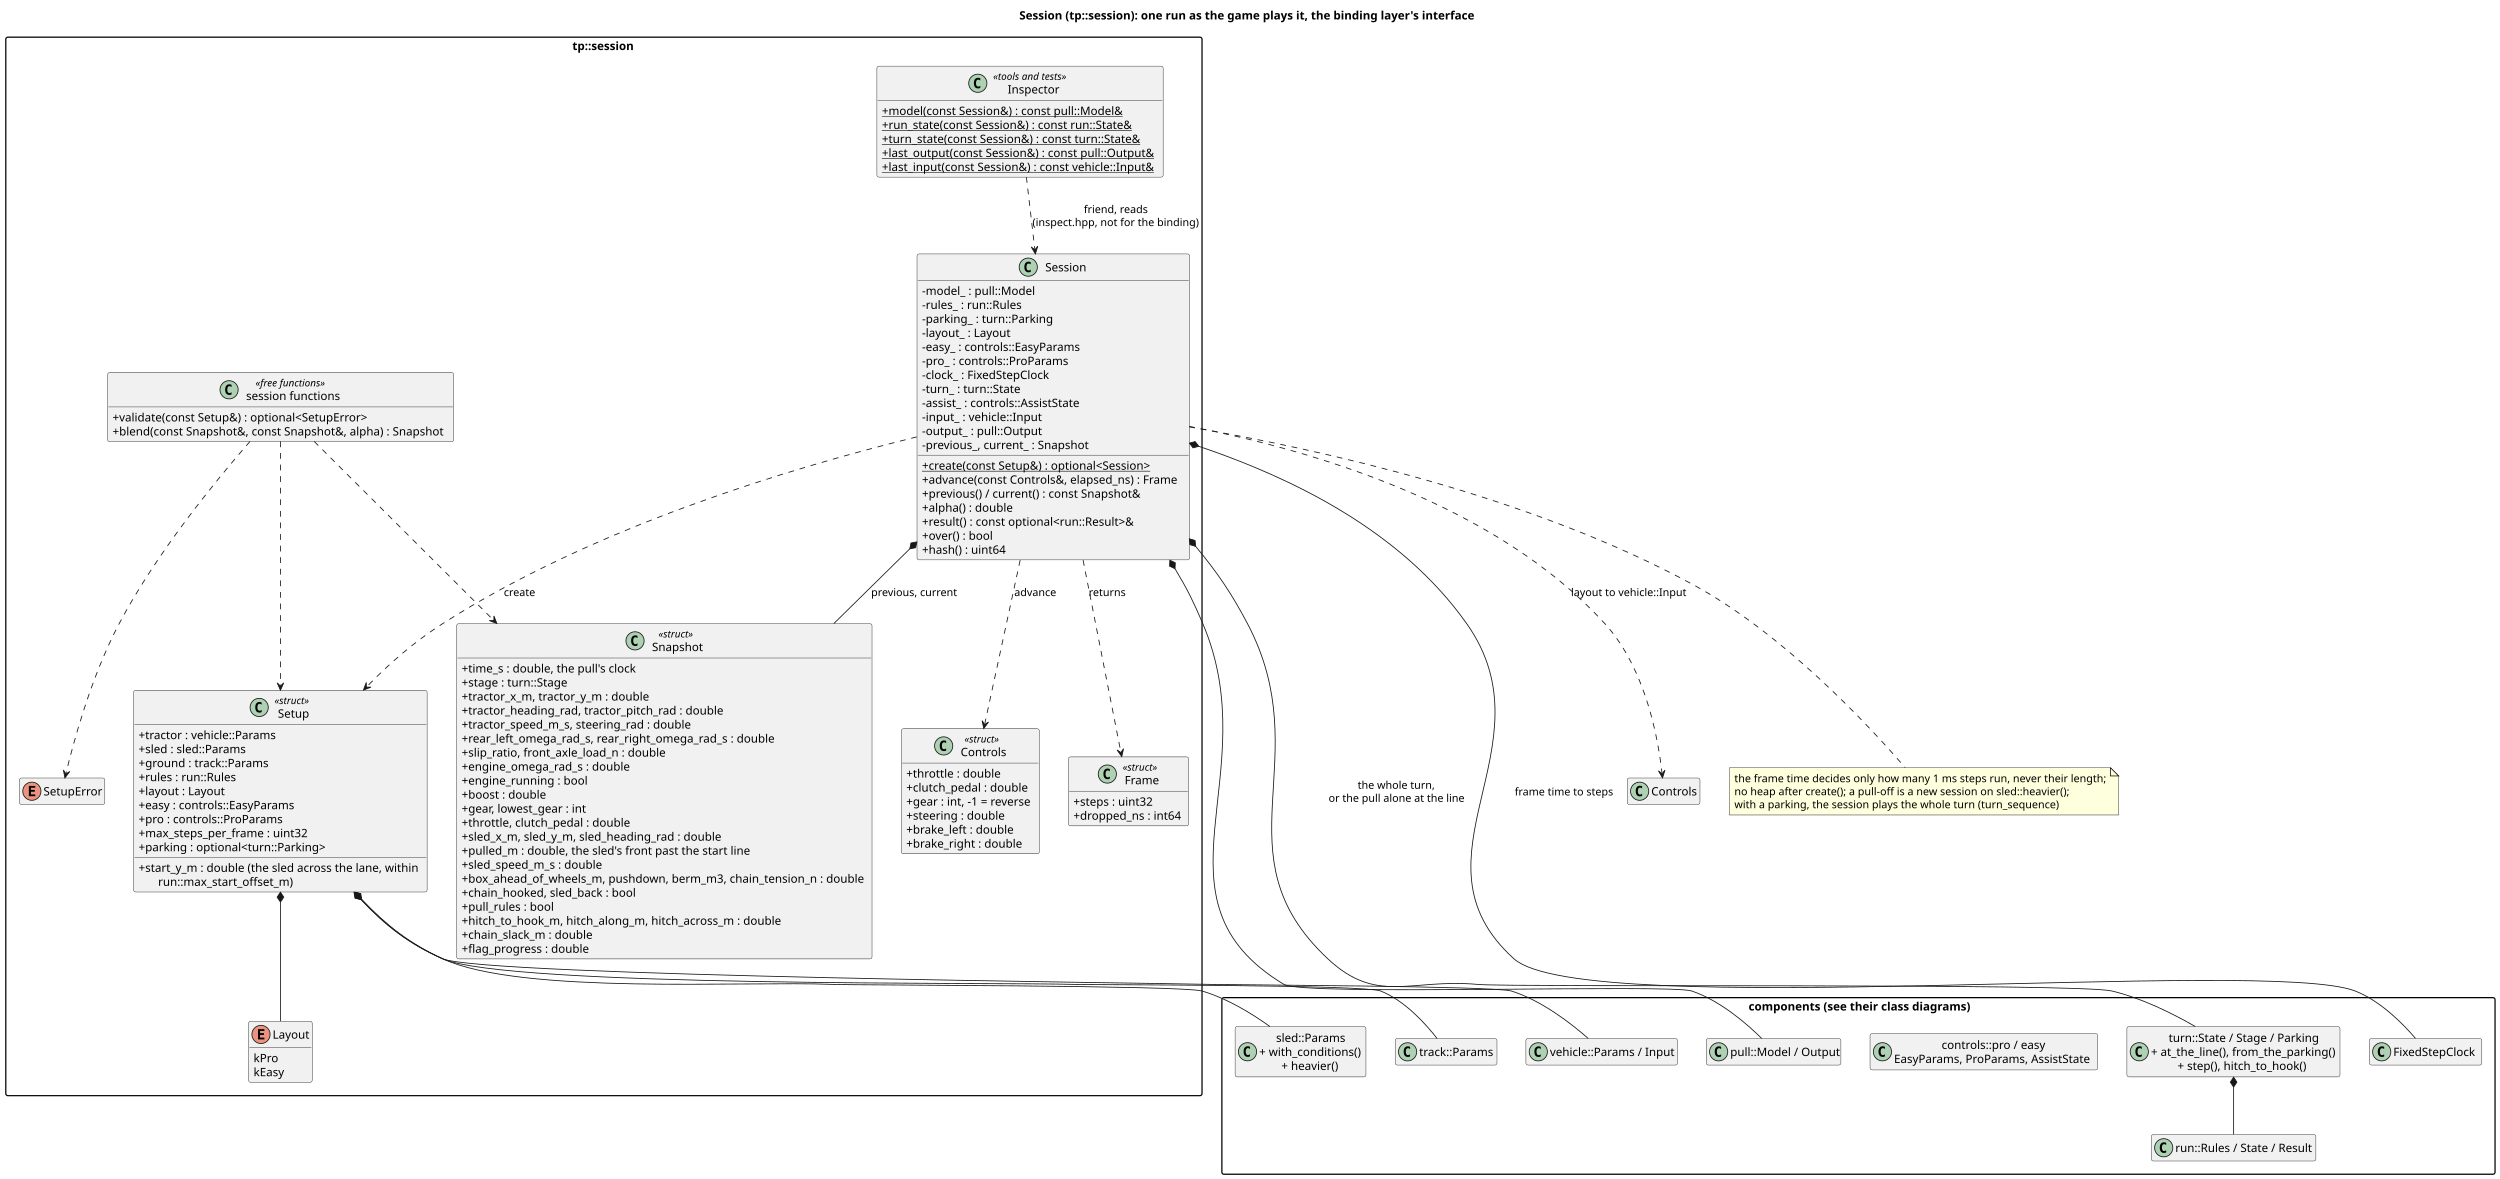
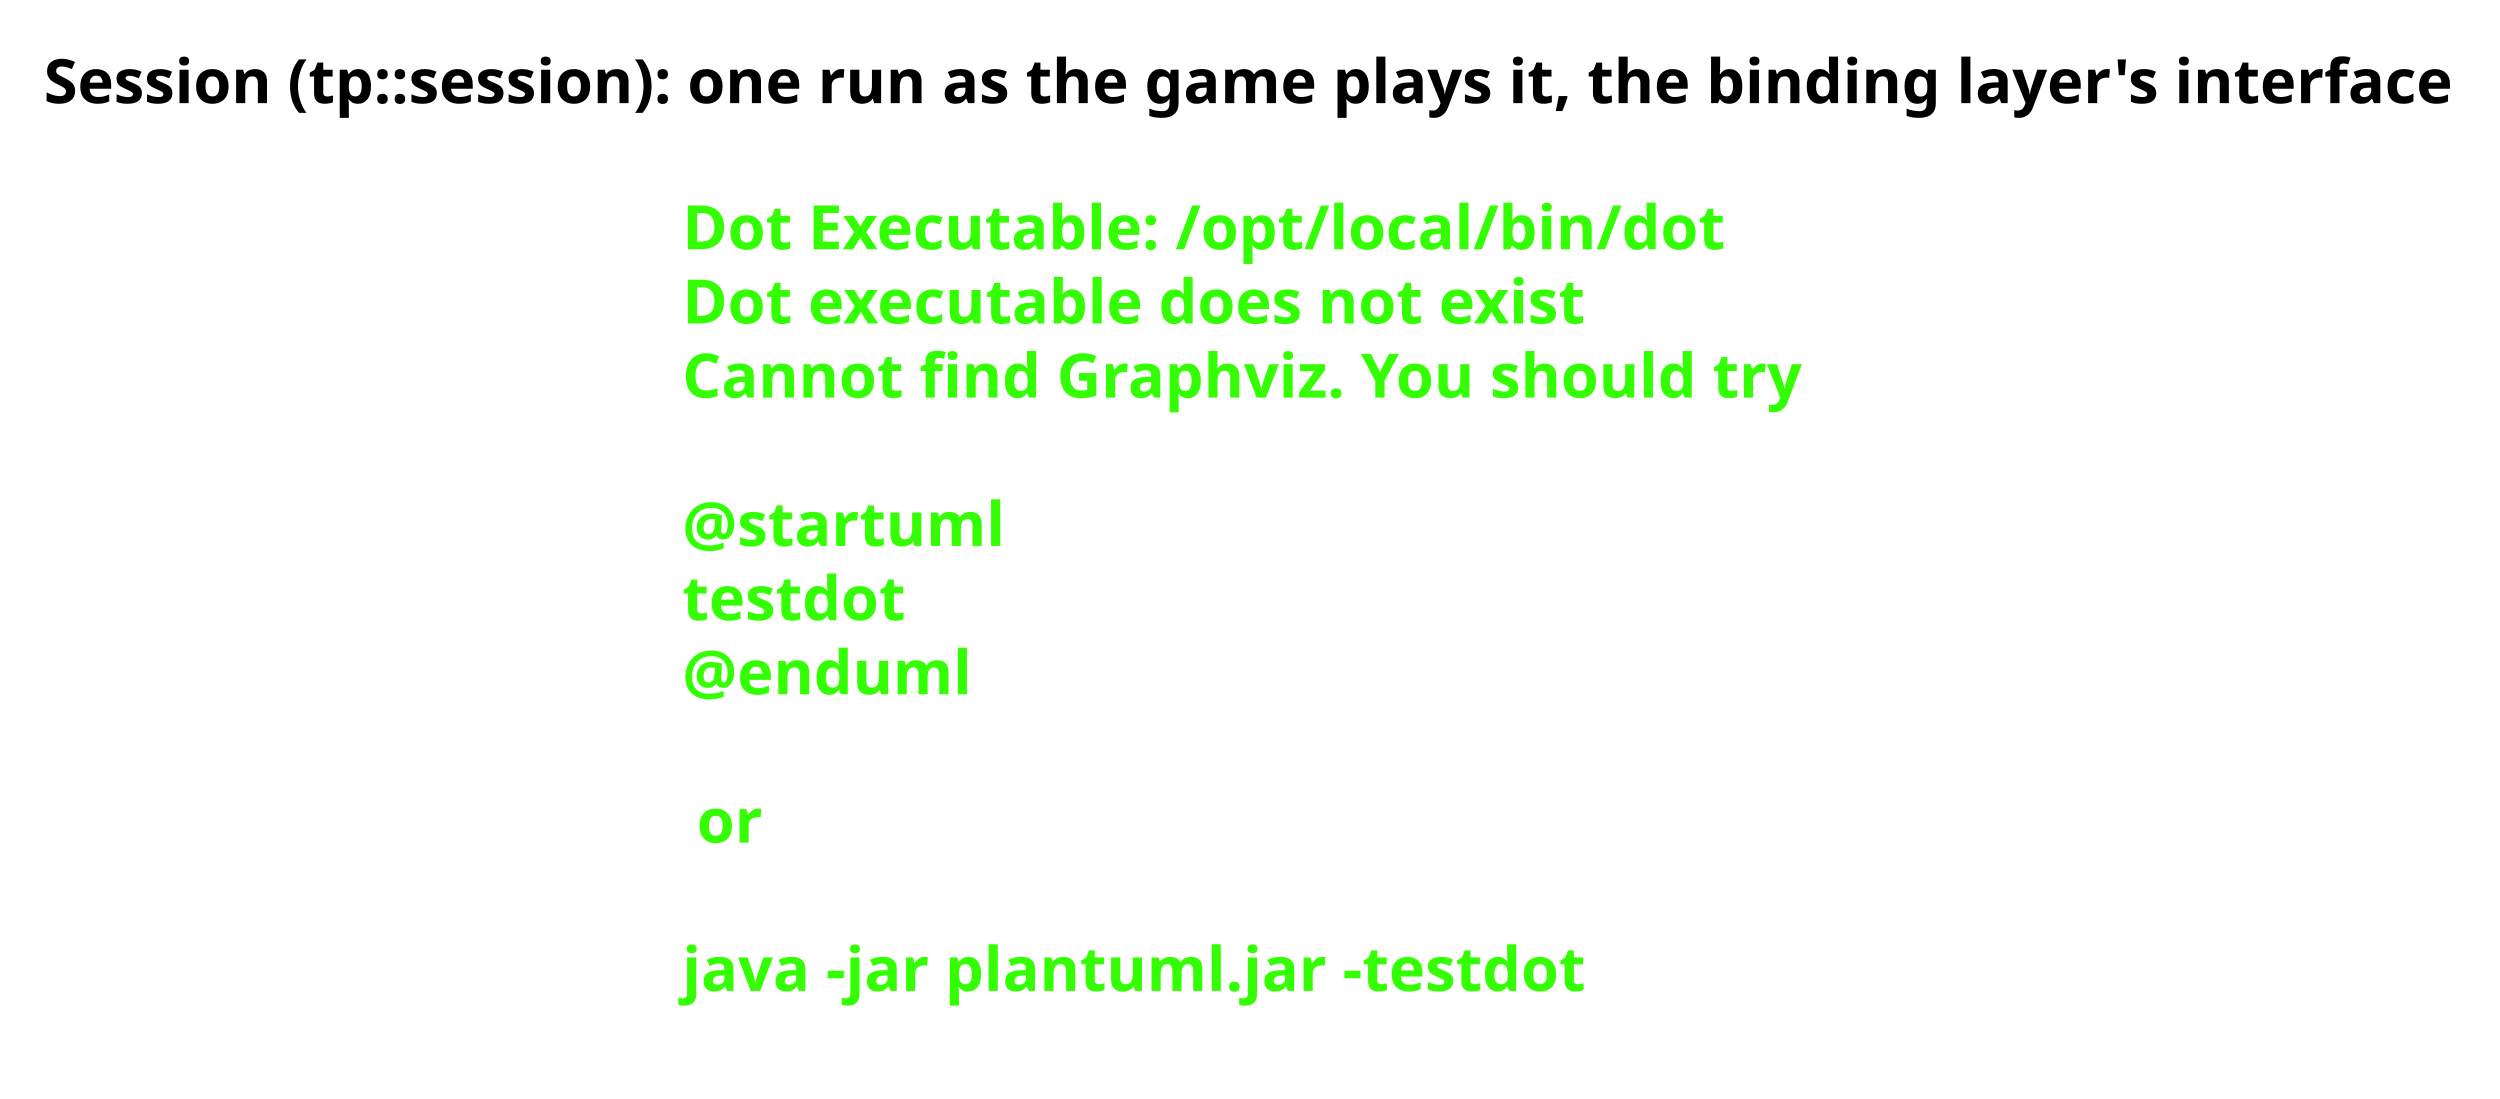
- <svg xmlns="http://www.w3.org/2000/svg" contentStyleType="text/css" height="1425px" preserveAspectRatio="none" style="width:3022px;height:1425px;background:#FFFFFF;" version="1.1" viewBox="0 0 3022 1425" width="3022px" zoomAndPan="magnify">
+ <svg xmlns="http://www.w3.org/2000/svg" contentStyleType="text/css" height="251px" preserveAspectRatio="none" style="width:571px;height:251px;background:#FFFFFF;" version="1.1" viewBox="0 0 571 251" width="571px" zoomAndPan="magnify">
  <defs />
  <g>
-     <text fill="#000000" font-family="sans-serif" font-size="14" font-weight="bold" lengthAdjust="spacing" textLength="543.819" x="1232.09" y="23.562">Session (tp::session): one run as the game plays it, the binding layer's interface</text>
-     <g id="cluster_components (see their class diagrams)">
-       <rect fill="none" height="213.5" rx="2.5" ry="2.5" style="stroke:#000000;stroke-width:1.5;" width="1539" x="1477" y="1205.939" />
-       <text fill="#000000" font-family="sans-serif" font-size="14" font-weight="bold" lengthAdjust="spacing" textLength="265.644" x="2113.678" y="1221.502">components (see their class diagrams)</text>
-     </g>
-     <g id="cluster_tp::session">
-       <rect fill="none" height="1279.5" rx="2.5" ry="2.5" style="stroke:#000000;stroke-width:1.5;" width="1446" x="7" y="44.94" />
-       <text fill="#000000" font-family="sans-serif" font-size="14" font-weight="bold" lengthAdjust="spacing" textLength="76.262" x="691.869" y="60.502">tp::session</text>
-     </g>
-     <g id="elem_Pull">
-       <rect codeLine="7" fill="#F1F1F1" height="32" id="Pull" rx="2.5" ry="2.5" style="stroke:#181818;stroke-width:0.5;" width="162.778" x="2062.5" y="1255.439" />
-       <ellipse cx="2077.5" cy="1271.439" fill="#ADD1B2" rx="11" ry="11" style="stroke:#181818;stroke-width:1.0;" />
-       <path d="M2080.469,1277.08 Q2079.891,1277.377 2079.25,1277.518 Q2078.609,1277.674 2077.906,1277.674 Q2075.406,1277.674 2074.078,1276.033 Q2072.766,1274.377 2072.766,1271.252 Q2072.766,1268.127 2074.078,1266.471 Q2075.406,1264.814 2077.906,1264.814 Q2078.609,1264.814 2079.25,1264.971 Q2079.906,1265.127 2080.469,1265.424 L2080.469,1268.143 Q2079.844,1267.564 2079.25,1267.299 Q2078.656,1267.018 2078.031,1267.018 Q2076.688,1267.018 2076,1268.096 Q2075.312,1269.158 2075.312,1271.252 Q2075.312,1273.346 2076,1274.424 Q2076.688,1275.486 2078.031,1275.486 Q2078.656,1275.486 2079.25,1275.221 Q2079.844,1274.939 2080.469,1274.361 L2080.469,1277.08 Z " fill="#000000" />
-       <text fill="#000000" font-family="sans-serif" font-size="14" lengthAdjust="spacing" textLength="130.778" x="2091.5" y="1276.532">pull::Model / Output</text>
-     </g>
-     <g id="elem_Run">
-       <rect codeLine="8" fill="#F1F1F1" height="32" id="Run" rx="2.5" ry="2.5" style="stroke:#181818;stroke-width:0.5;" width="198.934" x="2600.5" y="1371.439" />
-       <ellipse cx="2615.5" cy="1387.439" fill="#ADD1B2" rx="11" ry="11" style="stroke:#181818;stroke-width:1.0;" />
-       <path d="M2618.469,1393.08 Q2617.891,1393.377 2617.25,1393.518 Q2616.609,1393.674 2615.906,1393.674 Q2613.406,1393.674 2612.078,1392.033 Q2610.766,1390.377 2610.766,1387.252 Q2610.766,1384.127 2612.078,1382.471 Q2613.406,1380.814 2615.906,1380.814 Q2616.609,1380.814 2617.25,1380.971 Q2617.906,1381.127 2618.469,1381.424 L2618.469,1384.143 Q2617.844,1383.564 2617.25,1383.299 Q2616.656,1383.018 2616.031,1383.018 Q2614.688,1383.018 2614,1384.096 Q2613.312,1385.158 2613.312,1387.252 Q2613.312,1389.346 2614,1390.424 Q2614.688,1391.486 2616.031,1391.486 Q2616.656,1391.486 2617.25,1391.221 Q2617.844,1390.939 2618.469,1390.361 L2618.469,1393.08 Z " fill="#000000" />
-       <text fill="#000000" font-family="sans-serif" font-size="14" lengthAdjust="spacing" textLength="166.934" x="2629.5" y="1392.532">run::Rules / State / Result</text>
-     </g>
-     <g id="elem_Turn">
-       <rect codeLine="9" fill="#F1F1F1" height="60.818" id="Turn" rx="2.5" ry="2.5" style="stroke:#181818;stroke-width:0.5;" width="257.579" x="2571" y="1240.939" />
-       <ellipse cx="2586" cy="1271.349" fill="#ADD1B2" rx="11" ry="11" style="stroke:#181818;stroke-width:1.0;" />
-       <path d="M2588.969,1276.989 Q2588.391,1277.286 2587.75,1277.427 Q2587.109,1277.583 2586.406,1277.583 Q2583.906,1277.583 2582.578,1275.942 Q2581.266,1274.286 2581.266,1271.161 Q2581.266,1268.036 2582.578,1266.38 Q2583.906,1264.724 2586.406,1264.724 Q2587.109,1264.724 2587.75,1264.88 Q2588.406,1265.036 2588.969,1265.333 L2588.969,1268.052 Q2588.344,1267.474 2587.75,1267.208 Q2587.156,1266.927 2586.531,1266.927 Q2585.188,1266.927 2584.5,1268.005 Q2583.812,1269.067 2583.812,1271.161 Q2583.812,1273.255 2584.5,1274.333 Q2585.188,1275.396 2586.531,1275.396 Q2587.156,1275.396 2587.75,1275.13 Q2588.344,1274.849 2588.969,1274.271 L2588.969,1276.989 Z " fill="#000000" />
-       <text fill="#000000" font-family="sans-serif" font-size="14" lengthAdjust="spacing" textLength="182.649" x="2621.465" y="1259.502">turn::State / Stage / Parking</text>
-       <text fill="#000000" font-family="sans-serif" font-size="14" lengthAdjust="spacing" textLength="225.579" x="2600" y="1276.441">+ at_the_line(), from_the_parking()</text>
-       <text fill="#000000" font-family="sans-serif" font-size="14" lengthAdjust="spacing" textLength="161.321" x="2632.129" y="1293.381">+ step(), hitch_to_hook()</text>
-     </g>
-     <g id="elem_Controls">
-       <rect codeLine="10" fill="#F1F1F1" height="43.879" id="Controls" rx="2.5" ry="2.5" style="stroke:#181818;stroke-width:0.5;" width="275.223" x="2260.5" y="1249.439" />
-       <ellipse cx="2275.5" cy="1271.379" fill="#ADD1B2" rx="11" ry="11" style="stroke:#181818;stroke-width:1.0;" />
-       <path d="M2278.469,1277.02 Q2277.891,1277.316 2277.25,1277.457 Q2276.609,1277.613 2275.906,1277.613 Q2273.406,1277.613 2272.078,1275.973 Q2270.766,1274.316 2270.766,1271.191 Q2270.766,1268.066 2272.078,1266.41 Q2273.406,1264.754 2275.906,1264.754 Q2276.609,1264.754 2277.25,1264.91 Q2277.906,1265.066 2278.469,1265.363 L2278.469,1268.082 Q2277.844,1267.504 2277.25,1267.238 Q2276.656,1266.957 2276.031,1266.957 Q2274.688,1266.957 2274,1268.035 Q2273.312,1269.098 2273.312,1271.191 Q2273.312,1273.285 2274,1274.363 Q2274.688,1275.426 2276.031,1275.426 Q2276.656,1275.426 2277.25,1275.16 Q2277.844,1274.879 2278.469,1274.301 L2278.469,1277.02 Z " fill="#000000" />
-       <text fill="#000000" font-family="sans-serif" font-size="14" lengthAdjust="spacing" textLength="128.194" x="2347.014" y="1268.002">controls::pro / easy</text>
-       <text fill="#000000" font-family="sans-serif" font-size="14" lengthAdjust="spacing" textLength="243.223" x="2289.5" y="1284.941">EasyParams, ProParams, AssistState</text>
-     </g>
-     <g id="elem_Clock">
-       <rect codeLine="11" fill="#F1F1F1" height="32" id="Clock" rx="2.5" ry="2.5" style="stroke:#181818;stroke-width:0.5;" width="136.023" x="2864" y="1255.439" />
-       <ellipse cx="2879" cy="1271.439" fill="#ADD1B2" rx="11" ry="11" style="stroke:#181818;stroke-width:1.0;" />
-       <path d="M2881.969,1277.08 Q2881.391,1277.377 2880.75,1277.518 Q2880.109,1277.674 2879.406,1277.674 Q2876.906,1277.674 2875.578,1276.033 Q2874.266,1274.377 2874.266,1271.252 Q2874.266,1268.127 2875.578,1266.471 Q2876.906,1264.814 2879.406,1264.814 Q2880.109,1264.814 2880.75,1264.971 Q2881.406,1265.127 2881.969,1265.424 L2881.969,1268.143 Q2881.344,1267.564 2880.75,1267.299 Q2880.156,1267.018 2879.531,1267.018 Q2878.188,1267.018 2877.5,1268.096 Q2876.812,1269.158 2876.812,1271.252 Q2876.812,1273.346 2877.5,1274.424 Q2878.188,1275.486 2879.531,1275.486 Q2880.156,1275.486 2880.75,1275.221 Q2881.344,1274.939 2881.969,1274.361 L2881.969,1277.08 Z " fill="#000000" />
-       <text fill="#000000" font-family="sans-serif" font-size="14" lengthAdjust="spacing" textLength="104.022" x="2893" y="1276.532">FixedStepClock</text>
-     </g>
-     <g id="elem_Vehicle">
-       <rect codeLine="12" fill="#F1F1F1" height="32" id="Vehicle" rx="2.5" ry="2.5" style="stroke:#181818;stroke-width:0.5;" width="183.286" x="1844.5" y="1255.439" />
-       <ellipse cx="1859.5" cy="1271.439" fill="#ADD1B2" rx="11" ry="11" style="stroke:#181818;stroke-width:1.0;" />
-       <path d="M1862.469,1277.08 Q1861.891,1277.377 1861.25,1277.518 Q1860.609,1277.674 1859.906,1277.674 Q1857.406,1277.674 1856.078,1276.033 Q1854.766,1274.377 1854.766,1271.252 Q1854.766,1268.127 1856.078,1266.471 Q1857.406,1264.814 1859.906,1264.814 Q1860.609,1264.814 1861.25,1264.971 Q1861.906,1265.127 1862.469,1265.424 L1862.469,1268.143 Q1861.844,1267.564 1861.25,1267.299 Q1860.656,1267.018 1860.031,1267.018 Q1858.688,1267.018 1858,1268.096 Q1857.312,1269.158 1857.312,1271.252 Q1857.312,1273.346 1858,1274.424 Q1858.688,1275.486 1860.031,1275.486 Q1860.656,1275.486 1861.25,1275.221 Q1861.844,1274.939 1862.469,1274.361 L1862.469,1277.08 Z " fill="#000000" />
-       <text fill="#000000" font-family="sans-serif" font-size="14" lengthAdjust="spacing" textLength="151.286" x="1873.5" y="1276.532">vehicle::Params / Input</text>
-     </g>
-     <g id="elem_Sled">
-       <rect codeLine="13" fill="#F1F1F1" height="60.818" id="Sled" rx="2.5" ry="2.5" style="stroke:#181818;stroke-width:0.5;" width="158.157" x="1493" y="1240.939" />
-       <ellipse cx="1508" cy="1271.349" fill="#ADD1B2" rx="11" ry="11" style="stroke:#181818;stroke-width:1.0;" />
-       <path d="M1510.969,1276.989 Q1510.391,1277.286 1509.75,1277.427 Q1509.109,1277.583 1508.406,1277.583 Q1505.906,1277.583 1504.578,1275.942 Q1503.266,1274.286 1503.266,1271.161 Q1503.266,1268.036 1504.578,1266.38 Q1505.906,1264.724 1508.406,1264.724 Q1509.109,1264.724 1509.75,1264.88 Q1510.406,1265.036 1510.969,1265.333 L1510.969,1268.052 Q1510.344,1267.474 1509.75,1267.208 Q1509.156,1266.927 1508.531,1266.927 Q1507.188,1266.927 1506.5,1268.005 Q1505.812,1269.067 1505.812,1271.161 Q1505.812,1273.255 1506.5,1274.333 Q1507.188,1275.396 1508.531,1275.396 Q1509.156,1275.396 1509.75,1275.13 Q1510.344,1274.849 1510.969,1274.271 L1510.969,1276.989 Z " fill="#000000" />
-       <text fill="#000000" font-family="sans-serif" font-size="14" lengthAdjust="spacing" textLength="85.169" x="1542.494" y="1259.502">sled::Params</text>
-       <text fill="#000000" font-family="sans-serif" font-size="14" lengthAdjust="spacing" textLength="126.157" x="1522" y="1276.441">+ with_conditions()</text>
-       <text fill="#000000" font-family="sans-serif" font-size="14" lengthAdjust="spacing" textLength="72.406" x="1548.876" y="1293.381">+ heavier()</text>
-     </g>
-     <g id="elem_Track">
-       <rect codeLine="14" fill="#F1F1F1" height="32" id="Track" rx="2.5" ry="2.5" style="stroke:#181818;stroke-width:0.5;" width="123.048" x="1686.5" y="1255.439" />
-       <ellipse cx="1701.5" cy="1271.439" fill="#ADD1B2" rx="11" ry="11" style="stroke:#181818;stroke-width:1.0;" />
-       <path d="M1704.469,1277.08 Q1703.891,1277.377 1703.25,1277.518 Q1702.609,1277.674 1701.906,1277.674 Q1699.406,1277.674 1698.078,1276.033 Q1696.766,1274.377 1696.766,1271.252 Q1696.766,1268.127 1698.078,1266.471 Q1699.406,1264.814 1701.906,1264.814 Q1702.609,1264.814 1703.25,1264.971 Q1703.906,1265.127 1704.469,1265.424 L1704.469,1268.143 Q1703.844,1267.564 1703.25,1267.299 Q1702.656,1267.018 1702.031,1267.018 Q1700.688,1267.018 1700,1268.096 Q1699.312,1269.158 1699.312,1271.252 Q1699.312,1273.346 1700,1274.424 Q1700.688,1275.486 1702.031,1275.486 Q1702.656,1275.486 1703.25,1275.221 Q1703.844,1274.939 1704.469,1274.361 L1704.469,1277.08 Z " fill="#000000" />
-       <text fill="#000000" font-family="sans-serif" font-size="14" lengthAdjust="spacing" textLength="91.048" x="1715.5" y="1276.532">track::Params</text>
-     </g>
-     <g id="elem_Layout">
-       <rect codeLine="18" fill="#F1F1F1" height="73.879" id="Layout" rx="2.5" ry="2.5" style="stroke:#181818;stroke-width:0.5;" width="76.898" x="300.5" y="1234.439" />
-       <ellipse cx="315.5" cy="1250.439" fill="#EB937F" rx="11" ry="11" style="stroke:#181818;stroke-width:1.0;" />
-       <path d="M319.609,1256.439 L311.891,1256.439 L311.891,1244.049 L319.609,1244.049 L319.609,1246.205 L314.344,1246.205 L314.344,1248.877 L319.109,1248.877 L319.109,1251.033 L314.344,1251.033 L314.344,1254.283 L319.609,1254.283 L319.609,1256.439 Z " fill="#000000" />
-       <text fill="#000000" font-family="sans-serif" font-size="14" lengthAdjust="spacing" textLength="44.898" x="329.5" y="1255.532">Layout</text>
-       <line style="stroke:#181818;stroke-width:0.5;" x1="301.5" x2="376.398" y1="1266.439" y2="1266.439" />
-       <text fill="#000000" font-family="sans-serif" font-size="14" lengthAdjust="spacing" textLength="30.29" x="306.5" y="1284.002">kPro</text>
-       <text fill="#000000" font-family="sans-serif" font-size="14" lengthAdjust="spacing" textLength="39.218" x="306.5" y="1300.941">kEasy</text>
-     </g>
-     <g id="elem_Setup">
-       <rect codeLine="22" fill="#F1F1F1" height="243.793" id="Setup" rx="2.5" ry="2.5" style="stroke:#181818;stroke-width:0.5;" width="354.802" x="161.5" y="834.439" />
-       <ellipse cx="313.313" cy="855.169" fill="#ADD1B2" rx="11" ry="11" style="stroke:#181818;stroke-width:1.0;" />
-       <path d="M316.282,860.81 Q315.704,861.106 315.063,861.247 Q314.422,861.403 313.719,861.403 Q311.219,861.403 309.891,859.763 Q308.579,858.106 308.579,854.981 Q308.579,851.856 309.891,850.2 Q311.219,848.544 313.719,848.544 Q314.422,848.544 315.063,848.7 Q315.719,848.856 316.282,849.153 L316.282,851.872 Q315.657,851.294 315.063,851.028 Q314.469,850.747 313.844,850.747 Q312.5,850.747 311.813,851.825 Q311.125,852.888 311.125,854.981 Q311.125,857.075 311.813,858.153 Q312.5,859.216 313.844,859.216 Q314.469,859.216 315.063,858.95 Q315.657,858.669 316.282,858.091 L316.282,860.81 Z " fill="#000000" />
-       <text fill="#000000" font-family="sans-serif" font-size="12" font-style="italic" lengthAdjust="spacing" textLength="46.676" x="331.813" y="851.064">«struct»</text>
-       <text fill="#000000" font-family="sans-serif" font-size="14" lengthAdjust="spacing" textLength="38.575" x="335.863" y="867.521">Setup</text>
-       <line style="stroke:#181818;stroke-width:0.5;" x1="162.5" x2="515.302" y1="875.898" y2="875.898" />
-       <text fill="#000000" font-family="sans-serif" font-size="14" lengthAdjust="spacing" textLength="170.03" x="167.5" y="893.461">+tractor : vehicle::Params</text>
-       <text fill="#000000" font-family="sans-serif" font-size="14" lengthAdjust="spacing" textLength="133.855" x="167.5" y="910.4">+sled : sled::Params</text>
-       <text fill="#000000" font-family="sans-serif" font-size="14" lengthAdjust="spacing" textLength="159.592" x="167.5" y="927.34">+ground : track::Params</text>
-       <text fill="#000000" font-family="sans-serif" font-size="14" lengthAdjust="spacing" textLength="119.779" x="167.5" y="944.279">+rules : run::Rules</text>
-       <text fill="#000000" font-family="sans-serif" font-size="14" lengthAdjust="spacing" textLength="106.442" x="167.5" y="961.219">+layout : Layout</text>
-       <text fill="#000000" font-family="sans-serif" font-size="14" lengthAdjust="spacing" textLength="195.33" x="167.5" y="978.158">+easy : controls::EasyParams</text>
-       <text fill="#000000" font-family="sans-serif" font-size="14" lengthAdjust="spacing" textLength="177.358" x="167.5" y="995.098">+pro : controls::ProParams</text>
-       <text fill="#000000" font-family="sans-serif" font-size="14" lengthAdjust="spacing" textLength="206.637" x="167.5" y="1012.037">+max_steps_per_frame : uint32</text>
-       <text fill="#000000" font-family="sans-serif" font-size="14" lengthAdjust="spacing" textLength="226.659" x="167.5" y="1028.977">+parking : optional&lt;turn::Parking&gt;</text>
-       <line style="stroke:#181818;stroke-width:0.5;" x1="162.5" x2="515.302" y1="1036.353" y2="1036.353" />
-       <text fill="#000000" font-family="sans-serif" font-size="14" lengthAdjust="spacing" textLength="342.802" x="167.5" y="1053.916">+start_y_m : double (the sled across the lane, within</text>
-       <text fill="#000000" font-family="sans-serif" font-size="14" lengthAdjust="spacing" textLength="162.75" x="191.125" y="1070.855">run::max_start_offset_m)</text>
-     </g>
-     <g id="elem_SetupError">
-       <rect codeLine="34" fill="#F1F1F1" height="32" id="SetupError" rx="2.5" ry="2.5" style="stroke:#181818;stroke-width:0.5;" width="103.196" x="23.5" y="940.439" />
-       <ellipse cx="38.5" cy="956.439" fill="#EB937F" rx="11" ry="11" style="stroke:#181818;stroke-width:1.0;" />
-       <path d="M42.609,962.439 L34.891,962.439 L34.891,950.049 L42.609,950.049 L42.609,952.205 L37.344,952.205 L37.344,954.877 L42.109,954.877 L42.109,957.033 L37.344,957.033 L37.344,960.283 L42.609,960.283 L42.609,962.439 Z " fill="#000000" />
-       <text fill="#000000" font-family="sans-serif" font-size="14" lengthAdjust="spacing" textLength="71.196" x="52.5" y="961.532">SetupError</text>
-     </g>
-     <g id="elem_Controls">
-       <rect codeLine="35" fill="#F1F1F1" height="151.096" id="Controls" rx="2.5" ry="2.5" style="stroke:#181818;stroke-width:0.5;" width="166.82" x="1089.5" y="880.939" />
-       <ellipse cx="1140.701" cy="901.669" fill="#ADD1B2" rx="11" ry="11" style="stroke:#181818;stroke-width:1.0;" />
-       <path d="M1143.67,907.31 Q1143.092,907.606 1142.451,907.747 Q1141.811,907.903 1141.107,907.903 Q1138.607,907.903 1137.279,906.263 Q1135.967,904.606 1135.967,901.481 Q1135.967,898.356 1137.279,896.7 Q1138.607,895.044 1141.107,895.044 Q1141.811,895.044 1142.451,895.2 Q1143.107,895.356 1143.67,895.653 L1143.67,898.372 Q1143.045,897.794 1142.451,897.528 Q1141.857,897.247 1141.232,897.247 Q1139.889,897.247 1139.201,898.325 Q1138.514,899.388 1138.514,901.481 Q1138.514,903.575 1139.201,904.653 Q1139.889,905.716 1141.232,905.716 Q1141.857,905.716 1142.451,905.45 Q1143.045,905.169 1143.67,904.591 L1143.67,907.31 Z " fill="#000000" />
-       <text fill="#000000" font-family="sans-serif" font-size="12" font-style="italic" lengthAdjust="spacing" textLength="46.676" x="1165.822" y="897.564">«struct»</text>
-       <text fill="#000000" font-family="sans-serif" font-size="14" lengthAdjust="spacing" textLength="55.918" x="1161.201" y="914.021">Controls</text>
-       <line style="stroke:#181818;stroke-width:0.5;" x1="1090.5" x2="1255.32" y1="922.398" y2="922.398" />
-       <text fill="#000000" font-family="sans-serif" font-size="14" lengthAdjust="spacing" textLength="113.777" x="1095.5" y="939.961">+throttle : double</text>
-       <text fill="#000000" font-family="sans-serif" font-size="14" lengthAdjust="spacing" textLength="150.008" x="1095.5" y="956.9">+clutch_pedal : double</text>
-       <text fill="#000000" font-family="sans-serif" font-size="14" lengthAdjust="spacing" textLength="154.82" x="1095.5" y="973.84">+gear : int, -1 = reverse</text>
-       <text fill="#000000" font-family="sans-serif" font-size="14" lengthAdjust="spacing" textLength="120.353" x="1095.5" y="990.779">+steering : double</text>
-       <text fill="#000000" font-family="sans-serif" font-size="14" lengthAdjust="spacing" textLength="131.79" x="1095.5" y="1007.719">+brake_left : double</text>
-       <text fill="#000000" font-family="sans-serif" font-size="14" lengthAdjust="spacing" textLength="140.581" x="1095.5" y="1024.658">+brake_right : double</text>
-     </g>
-     <g id="elem_Snapshot">
-       <rect codeLine="43" fill="#F1F1F1" height="405.188" id="Snapshot" rx="2.5" ry="2.5" style="stroke:#181818;stroke-width:0.5;" width="502.096" x="552" y="753.939" />
-       <ellipse cx="767.633" cy="774.669" fill="#ADD1B2" rx="11" ry="11" style="stroke:#181818;stroke-width:1.0;" />
-       <path d="M770.602,780.31 Q770.023,780.606 769.383,780.747 Q768.742,780.903 768.039,780.903 Q765.539,780.903 764.211,779.263 Q762.898,777.606 762.898,774.481 Q762.898,771.356 764.211,769.7 Q765.539,768.044 768.039,768.044 Q768.742,768.044 769.383,768.2 Q770.039,768.356 770.602,768.653 L770.602,771.372 Q769.977,770.794 769.383,770.528 Q768.789,770.247 768.164,770.247 Q766.82,770.247 766.133,771.325 Q765.445,772.388 765.445,774.481 Q765.445,776.575 766.133,777.653 Q766.82,778.716 768.164,778.716 Q768.789,778.716 769.383,778.45 Q769.977,778.169 770.602,777.591 L770.602,780.31 Z " fill="#000000" />
-       <text fill="#000000" font-family="sans-serif" font-size="12" font-style="italic" lengthAdjust="spacing" textLength="46.676" x="795.96" y="770.564">«struct»</text>
-       <text fill="#000000" font-family="sans-serif" font-size="14" lengthAdjust="spacing" textLength="62.33" x="788.133" y="787.021">Snapshot</text>
-       <line style="stroke:#181818;stroke-width:0.5;" x1="553" x2="1053.096" y1="795.398" y2="795.398" />
-       <text fill="#000000" font-family="sans-serif" font-size="14" lengthAdjust="spacing" textLength="216.262" x="558" y="812.961">+time_s : double, the pull's clock</text>
-       <text fill="#000000" font-family="sans-serif" font-size="14" lengthAdjust="spacing" textLength="130.389" x="558" y="829.9">+stage : turn::Stage</text>
-       <text fill="#000000" font-family="sans-serif" font-size="14" lengthAdjust="spacing" textLength="227.999" x="558" y="846.84">+tractor_x_m, tractor_y_m : double</text>
-       <text fill="#000000" font-family="sans-serif" font-size="14" lengthAdjust="spacing" textLength="317.31" x="558" y="863.779">+tractor_heading_rad, tractor_pitch_rad : double</text>
-       <text fill="#000000" font-family="sans-serif" font-size="14" lengthAdjust="spacing" textLength="280.034" x="558" y="880.719">+tractor_speed_m_s, steering_rad : double</text>
-       <text fill="#000000" font-family="sans-serif" font-size="14" lengthAdjust="spacing" textLength="378.861" x="558" y="897.658">+rear_left_omega_rad_s, rear_right_omega_rad_s : double</text>
-       <text fill="#000000" font-family="sans-serif" font-size="14" lengthAdjust="spacing" textLength="247.536" x="558" y="914.598">+slip_ratio, front_axle_load_n : double</text>
-       <text fill="#000000" font-family="sans-serif" font-size="14" lengthAdjust="spacing" textLength="204.9" x="558" y="931.537">+engine_omega_rad_s : double</text>
-       <text fill="#000000" font-family="sans-serif" font-size="14" lengthAdjust="spacing" textLength="151.491" x="558" y="948.477">+engine_running : bool</text>
-       <text fill="#000000" font-family="sans-serif" font-size="14" lengthAdjust="spacing" textLength="103.872" x="558" y="965.416">+boost : double</text>
-       <text fill="#000000" font-family="sans-serif" font-size="14" lengthAdjust="spacing" textLength="154.902" x="558" y="982.356">+gear, lowest_gear : int</text>
-       <text fill="#000000" font-family="sans-serif" font-size="14" lengthAdjust="spacing" textLength="205.215" x="558" y="999.295">+throttle, clutch_pedal : double</text>
-       <text fill="#000000" font-family="sans-serif" font-size="14" lengthAdjust="spacing" textLength="318.199" x="558" y="1016.234">+sled_x_m, sled_y_m, sled_heading_rad : double</text>
-       <text fill="#000000" font-family="sans-serif" font-size="14" lengthAdjust="spacing" textLength="351.292" x="558" y="1033.174">+pulled_m : double, the sled's front past the start line</text>
-       <text fill="#000000" font-family="sans-serif" font-size="14" lengthAdjust="spacing" textLength="173.722" x="558" y="1050.113">+sled_speed_m_s : double</text>
-       <text fill="#000000" font-family="sans-serif" font-size="14" lengthAdjust="spacing" textLength="490.096" x="558" y="1067.053">+box_ahead_of_wheels_m, pushdown, berm_m3, chain_tension_n : double</text>
-       <text fill="#000000" font-family="sans-serif" font-size="14" lengthAdjust="spacing" textLength="215.578" x="558" y="1083.992">+chain_hooked, sled_back : bool</text>
-       <text fill="#000000" font-family="sans-serif" font-size="14" lengthAdjust="spacing" textLength="112.431" x="558" y="1100.932">+pull_rules : bool</text>
-       <text fill="#000000" font-family="sans-serif" font-size="14" lengthAdjust="spacing" textLength="388.076" x="558" y="1117.871">+hitch_to_hook_m, hitch_along_m, hitch_across_m : double</text>
-       <text fill="#000000" font-family="sans-serif" font-size="14" lengthAdjust="spacing" textLength="161.697" x="558" y="1134.811">+chain_slack_m : double</text>
-       <text fill="#000000" font-family="sans-serif" font-size="14" lengthAdjust="spacing" textLength="156.981" x="558" y="1151.75">+flag_progress : double</text>
-     </g>
-     <g id="elem_Frame">
-       <rect codeLine="66" fill="#F1F1F1" height="83.338" id="Frame" rx="2.5" ry="2.5" style="stroke:#181818;stroke-width:0.5;" width="145.301" x="1291.5" y="914.939" />
-       <ellipse cx="1338.562" cy="935.669" fill="#ADD1B2" rx="11" ry="11" style="stroke:#181818;stroke-width:1.0;" />
-       <path d="M1341.531,941.31 Q1340.953,941.606 1340.312,941.747 Q1339.672,941.903 1338.969,941.903 Q1336.469,941.903 1335.141,940.263 Q1333.828,938.606 1333.828,935.481 Q1333.828,932.356 1335.141,930.7 Q1336.469,929.044 1338.969,929.044 Q1339.672,929.044 1340.312,929.2 Q1340.969,929.356 1341.531,929.653 L1341.531,932.372 Q1340.906,931.794 1340.312,931.528 Q1339.719,931.247 1339.094,931.247 Q1337.75,931.247 1337.062,932.325 Q1336.375,933.388 1336.375,935.481 Q1336.375,937.575 1337.062,938.653 Q1337.75,939.716 1339.094,939.716 Q1339.719,939.716 1340.312,939.45 Q1340.906,939.169 1341.531,938.591 L1341.531,941.31 Z " fill="#000000" />
-       <text fill="#000000" font-family="sans-serif" font-size="12" font-style="italic" lengthAdjust="spacing" textLength="46.676" x="1357.062" y="931.564">«struct»</text>
-       <text fill="#000000" font-family="sans-serif" font-size="14" lengthAdjust="spacing" textLength="41.822" x="1359.489" y="948.021">Frame</text>
-       <line style="stroke:#181818;stroke-width:0.5;" x1="1292.5" x2="1435.801" y1="956.398" y2="956.398" />
-       <text fill="#000000" font-family="sans-serif" font-size="14" lengthAdjust="spacing" textLength="98.971" x="1297.5" y="973.961">+steps : uint32</text>
-       <text fill="#000000" font-family="sans-serif" font-size="14" lengthAdjust="spacing" textLength="133.301" x="1297.5" y="990.9">+dropped_ns : int64</text>
-     </g>
-     <g id="elem_Session">
-       <rect codeLine="70" fill="#F1F1F1" height="369.85" id="Session" rx="2.5" ry="2.5" style="stroke:#181818;stroke-width:0.5;" width="329.434" x="1108.5" y="306.94" />
-       <ellipse cx="1242.977" cy="322.94" fill="#ADD1B2" rx="11" ry="11" style="stroke:#181818;stroke-width:1.0;" />
-       <path d="M1245.945,328.58 Q1245.367,328.877 1244.727,329.018 Q1244.086,329.174 1243.383,329.174 Q1240.883,329.174 1239.555,327.533 Q1238.242,325.877 1238.242,322.752 Q1238.242,319.627 1239.555,317.971 Q1240.883,316.315 1243.383,316.315 Q1244.086,316.315 1244.727,316.471 Q1245.383,316.627 1245.945,316.924 L1245.945,319.643 Q1245.32,319.065 1244.727,318.799 Q1244.133,318.518 1243.508,318.518 Q1242.164,318.518 1241.477,319.596 Q1240.789,320.658 1240.789,322.752 Q1240.789,324.846 1241.477,325.924 Q1242.164,326.986 1243.508,326.986 Q1244.133,326.986 1244.727,326.721 Q1245.32,326.44 1245.945,325.861 L1245.945,328.58 Z " fill="#000000" />
-       <text fill="#000000" font-family="sans-serif" font-size="14" lengthAdjust="spacing" textLength="51.98" x="1263.477" y="328.032">Session</text>
-       <line style="stroke:#181818;stroke-width:0.5;" x1="1109.5" x2="1436.934" y1="338.94" y2="338.94" />
-       <text fill="#000000" font-family="sans-serif" font-size="14" lengthAdjust="spacing" textLength="138.38" x="1114.5" y="356.502">-model_ : pull::Model</text>
-       <text fill="#000000" font-family="sans-serif" font-size="14" lengthAdjust="spacing" textLength="123.341" x="1114.5" y="373.441">-rules_ : run::Rules</text>
-       <text fill="#000000" font-family="sans-serif" font-size="14" lengthAdjust="spacing" textLength="158.84" x="1114.5" y="390.381">-parking_ : turn::Parking</text>
-       <text fill="#000000" font-family="sans-serif" font-size="14" lengthAdjust="spacing" textLength="110.004" x="1114.5" y="407.32">-layout_ : Layout</text>
-       <text fill="#000000" font-family="sans-serif" font-size="14" lengthAdjust="spacing" textLength="198.892" x="1114.5" y="424.26">-easy_ : controls::EasyParams</text>
-       <text fill="#000000" font-family="sans-serif" font-size="14" lengthAdjust="spacing" textLength="180.92" x="1114.5" y="441.199">-pro_ : controls::ProParams</text>
-       <text fill="#000000" font-family="sans-serif" font-size="14" lengthAdjust="spacing" textLength="164.22" x="1114.5" y="458.139">-clock_ : FixedStepClock</text>
-       <text fill="#000000" font-family="sans-serif" font-size="14" lengthAdjust="spacing" textLength="119.766" x="1114.5" y="475.078">-turn_ : turn::State</text>
-       <text fill="#000000" font-family="sans-serif" font-size="14" lengthAdjust="spacing" textLength="198.454" x="1114.5" y="492.018">-assist_ : controls::AssistState</text>
-       <text fill="#000000" font-family="sans-serif" font-size="14" lengthAdjust="spacing" textLength="146.603" x="1114.5" y="508.957">-input_ : vehicle::Input</text>
-       <text fill="#000000" font-family="sans-serif" font-size="14" lengthAdjust="spacing" textLength="144.108" x="1114.5" y="525.896">-output_ : pull::Output</text>
-       <text fill="#000000" font-family="sans-serif" font-size="14" lengthAdjust="spacing" textLength="206.575" x="1114.5" y="542.836">-previous_, current_ : Snapshot</text>
-       <line style="stroke:#181818;stroke-width:0.5;" x1="1109.5" x2="1436.934" y1="550.213" y2="550.213" />
-       <text fill="#000000" font-family="sans-serif" font-size="14" lengthAdjust="spacing" text-decoration="underline" textLength="284.942" x="1114.5" y="567.775">+create(const Setup&amp;) : optional&lt;Session&gt;</text>
-       <text fill="#000000" font-family="sans-serif" font-size="14" lengthAdjust="spacing" textLength="317.434" x="1114.5" y="584.715">+advance(const Controls&amp;, elapsed_ns) : Frame</text>
-       <text fill="#000000" font-family="sans-serif" font-size="14" lengthAdjust="spacing" textLength="271.592" x="1114.5" y="601.654">+previous() / current() : const Snapshot&amp;</text>
-       <text fill="#000000" font-family="sans-serif" font-size="14" lengthAdjust="spacing" textLength="112.718" x="1114.5" y="618.594">+alpha() : double</text>
-       <text fill="#000000" font-family="sans-serif" font-size="14" lengthAdjust="spacing" textLength="260.121" x="1114.5" y="635.533">+result() : const optional&lt;run::Result&gt;&amp;</text>
-       <text fill="#000000" font-family="sans-serif" font-size="14" lengthAdjust="spacing" textLength="89.831" x="1114.5" y="652.473">+over() : bool</text>
-       <text fill="#000000" font-family="sans-serif" font-size="14" lengthAdjust="spacing" textLength="105.438" x="1114.5" y="669.412">+hash() : uint64</text>
-     </g>
-     <g id="elem_Inspector">
-       <rect codeLine="91" fill="#F1F1F1" height="134.156" id="Inspector" rx="2.5" ry="2.5" style="stroke:#181818;stroke-width:0.5;" width="346.018" x="1060" y="79.939" />
-       <ellipse cx="1181.977" cy="100.669" fill="#ADD1B2" rx="11" ry="11" style="stroke:#181818;stroke-width:1.0;" />
-       <path d="M1184.945,106.31 Q1184.367,106.606 1183.727,106.747 Q1183.086,106.903 1182.383,106.903 Q1179.883,106.903 1178.555,105.263 Q1177.242,103.606 1177.242,100.481 Q1177.242,97.356 1178.555,95.7 Q1179.883,94.044 1182.383,94.044 Q1183.086,94.044 1183.727,94.2 Q1184.383,94.356 1184.945,94.653 L1184.945,97.372 Q1184.32,96.794 1183.727,96.528 Q1183.133,96.247 1182.508,96.247 Q1181.164,96.247 1180.477,97.325 Q1179.789,98.388 1179.789,100.481 Q1179.789,102.575 1180.477,103.653 Q1181.164,104.716 1182.508,104.716 Q1183.133,104.716 1183.727,104.45 Q1184.32,104.169 1184.945,103.591 L1184.945,106.31 Z " fill="#000000" />
-       <text fill="#000000" font-family="sans-serif" font-size="12" font-style="italic" lengthAdjust="spacing" textLength="97.564" x="1200.477" y="96.564">«tools and tests»</text>
-       <text fill="#000000" font-family="sans-serif" font-size="14" lengthAdjust="spacing" textLength="62.398" x="1218.06" y="113.022">Inspector</text>
-       <line style="stroke:#181818;stroke-width:0.5;" x1="1061" x2="1405.018" y1="121.398" y2="121.398" />
-       <text fill="#000000" font-family="sans-serif" font-size="14" lengthAdjust="spacing" text-decoration="underline" textLength="296.188" x="1066" y="138.961">+model(const Session&amp;) : const pull::Model&amp;</text>
-       <text fill="#000000" font-family="sans-serif" font-size="14" lengthAdjust="spacing" text-decoration="underline" textLength="307.371" x="1066" y="155.9">+run_state(const Session&amp;) : const run::State&amp;</text>
-       <text fill="#000000" font-family="sans-serif" font-size="14" lengthAdjust="spacing" text-decoration="underline" textLength="316.531" x="1066" y="172.84">+turn_state(const Session&amp;) : const turn::State&amp;</text>
-       <text fill="#000000" font-family="sans-serif" font-size="14" lengthAdjust="spacing" text-decoration="underline" textLength="331.522" x="1066" y="189.779">+last_output(const Session&amp;) : const pull::Output&amp;</text>
-       <text fill="#000000" font-family="sans-serif" font-size="14" lengthAdjust="spacing" text-decoration="underline" textLength="334.018" x="1066" y="206.719">+last_input(const Session&amp;) : const vehicle::Input&amp;</text>
-     </g>
-     <g id="elem_SessionFns">
-       <rect codeLine="99" fill="#F1F1F1" height="83.338" id="SessionFns" rx="2.5" ry="2.5" style="stroke:#181818;stroke-width:0.5;" width="418.424" x="130" y="450.44" />
-       <ellipse cx="276.921" cy="471.169" fill="#ADD1B2" rx="11" ry="11" style="stroke:#181818;stroke-width:1.0;" />
-       <path d="M279.89,476.81 Q279.312,477.106 278.671,477.247 Q278.031,477.403 277.328,477.403 Q274.828,477.403 273.5,475.763 Q272.187,474.106 272.187,470.981 Q272.187,467.856 273.5,466.2 Q274.828,464.544 277.328,464.544 Q278.031,464.544 278.671,464.7 Q279.328,464.856 279.89,465.153 L279.89,467.872 Q279.265,467.294 278.671,467.028 Q278.078,466.747 277.453,466.747 Q276.109,466.747 275.421,467.825 Q274.734,468.888 274.734,470.981 Q274.734,473.075 275.421,474.153 Q276.109,475.216 277.453,475.216 Q278.078,475.216 278.671,474.95 Q279.265,474.669 279.89,474.091 L279.89,476.81 Z " fill="#000000" />
-       <text fill="#000000" font-family="sans-serif" font-size="12" font-style="italic" lengthAdjust="spacing" textLength="93.188" x="308.868" y="467.065">«free functions»</text>
-       <text fill="#000000" font-family="sans-serif" font-size="14" lengthAdjust="spacing" textLength="116.081" x="297.421" y="483.522">session functions</text>
-       <line style="stroke:#181818;stroke-width:0.5;" x1="131" x2="547.424" y1="491.898" y2="491.898" />
-       <text fill="#000000" font-family="sans-serif" font-size="14" lengthAdjust="spacing" textLength="313.81" x="136" y="509.461">+validate(const Setup&amp;) : optional&lt;SetupError&gt;</text>
-       <text fill="#000000" font-family="sans-serif" font-size="14" lengthAdjust="spacing" textLength="406.424" x="136" y="526.4">+blend(const Snapshot&amp;, const Snapshot&amp;, alpha) : Snapshot</text>
-     </g>
-     <g id="elem_Controls">
-       <rect fill="#F1F1F1" height="32" id="Controls" rx="2.5" ry="2.5" style="stroke:#181818;stroke-width:0.5;" width="87.918" x="1967" y="940.439" />
-       <ellipse cx="1982" cy="956.439" fill="#ADD1B2" rx="11" ry="11" style="stroke:#181818;stroke-width:1.0;" />
-       <path d="M1984.969,962.08 Q1984.391,962.377 1983.75,962.518 Q1983.109,962.674 1982.406,962.674 Q1979.906,962.674 1978.578,961.033 Q1977.266,959.377 1977.266,956.252 Q1977.266,953.127 1978.578,951.471 Q1979.906,949.814 1982.406,949.814 Q1983.109,949.814 1983.75,949.971 Q1984.406,950.127 1984.969,950.424 L1984.969,953.143 Q1984.344,952.564 1983.75,952.299 Q1983.156,952.018 1982.531,952.018 Q1981.188,952.018 1980.5,953.096 Q1979.812,954.158 1979.812,956.252 Q1979.812,958.346 1980.5,959.424 Q1981.188,960.486 1982.531,960.486 Q1983.156,960.486 1983.75,960.221 Q1984.344,959.939 1984.969,959.361 L1984.969,962.08 Z " fill="#000000" />
-       <text fill="#000000" font-family="sans-serif" font-size="14" lengthAdjust="spacing" textLength="55.918" x="1996" y="961.532">Controls</text>
-     </g>
-     <g id="elem_GMN39">
-       <path d="M2090.5,927.939 L2090.5,985.128 L2561.035,985.128 L2561.035,937.939 L2551.035,927.939 L2090.5,927.939 " fill="#FEFFDD" style="stroke:#181818;stroke-width:0.5;" />
-       <path d="M2551.035,927.939 L2551.035,937.939 L2561.035,937.939 L2551.035,927.939 " fill="#FEFFDD" style="stroke:#181818;stroke-width:1.0;" />
-       <text fill="#000000" font-family="sans-serif" font-size="13" lengthAdjust="spacing" textLength="449.535" x="2096.5" y="945.533">the frame time decides only how many 1 ms steps run, never their length;</text>
-       <text fill="#000000" font-family="sans-serif" font-size="13" lengthAdjust="spacing" textLength="417.549" x="2096.5" y="961.263">no heap after create(); a pull-off is a new session on sled::heavier();</text>
-       <text fill="#000000" font-family="sans-serif" font-size="13" lengthAdjust="spacing" textLength="395.815" x="2096.5" y="976.992">with a parking, the session plays the whole turn (turn_sequence)</text>
-     </g>
-     <g id="link_Inspector_Session">
-       <path codeLine="98" d="M1240.71,214.07 C1243.86,241.04 1246.965,267.71 1250.845,300.98 " fill="none" id="Inspector-to-Session" style="stroke:#181818;stroke-width:1.0;stroke-dasharray:7.0,7.0;" />
-       <polygon fill="#181818" points="1251.54,306.94,1254.47,297.537,1250.961,301.973,1246.524,298.463,1251.54,306.94" style="stroke:#181818;stroke-width:1.0;" />
-       <text fill="#000000" font-family="sans-serif" font-size="13" lengthAdjust="spacing" textLength="78.07" x="1310.172" y="257.533">friend, reads</text>
-       <text fill="#000000" font-family="sans-serif" font-size="13" lengthAdjust="spacing" textLength="202.414" x="1248" y="273.263">(inspect.hpp, not for the binding)</text>
-     </g>
-     <g id="link_Setup_Layout">
-       <path codeLine="103" d="M339,1090.449 C339,1146.189 339,1196.27 339,1234.34 " fill="none" id="Setup-backto-Layout" style="stroke:#181818;stroke-width:1.0;" />
-       <polygon fill="#181818" points="339,1078.449,335,1084.449,339,1090.449,343,1084.449,339,1078.449" style="stroke:#181818;stroke-width:1.0;" />
-     </g>
-     <g id="link_Session_Setup">
-       <path codeLine="104" d="M1108.24,528.13 C951.92,566.659 714.82,638.779 535,753.939 C500.68,775.919 472.098,800.702 443.498,829.912 " fill="none" id="Session-to-Setup" style="stroke:#181818;stroke-width:1.0;stroke-dasharray:7.0,7.0;" />
-       <polygon fill="#181818" points="439.3,834.199,448.455,830.567,442.798,830.627,442.738,824.97,439.3,834.199" style="stroke:#181818;stroke-width:1.0;" />
-       <text fill="#000000" font-family="sans-serif" font-size="13" lengthAdjust="spacing" textLength="39.032" x="609" y="720.533">create</text>
-     </g>
-     <g id="link_Session_Controls">
-       <path codeLine="105" d="M1233.19,677.059 C1217.8,748.22 1202.338,819.745 1190.428,874.815 " fill="none" id="Session-to-Controls" style="stroke:#181818;stroke-width:1.0;stroke-dasharray:7.0,7.0;" />
-       <polygon fill="#181818" points="1189.16,880.679,1194.972,872.728,1190.217,875.792,1187.153,871.037,1189.16,880.679" style="stroke:#181818;stroke-width:1.0;" />
-       <text fill="#000000" font-family="sans-serif" font-size="13" lengthAdjust="spacing" textLength="52.552" x="1226" y="720.533">advance</text>
-     </g>
-     <g id="link_Session_Frame">
-       <path codeLine="106" d="M1309.23,677.059 C1326.43,764.47 1344.312,855.382 1354.802,908.692 " fill="none" id="Session-to-Frame" style="stroke:#181818;stroke-width:1.0;stroke-dasharray:7.0,7.0;" />
-       <polygon fill="#181818" points="1355.96,914.58,1358.147,904.976,1354.995,909.673,1350.298,906.521,1355.96,914.58" style="stroke:#181818;stroke-width:1.0;" />
-       <text fill="#000000" font-family="sans-serif" font-size="13" lengthAdjust="spacing" textLength="43.85" x="1316" y="720.533">returns</text>
-     </g>
-     <g id="link_Session_Snapshot">
-       <path codeLine="107" d="M1099.736,663.436 C1067.316,695.336 1041.49,720.75 1007.94,753.769 " fill="none" id="Session-backto-Snapshot" style="stroke:#181818;stroke-width:1.0;" />
-       <polygon fill="#181818" points="1108.29,655.019,1101.208,656.376,1099.736,663.436,1106.819,662.079,1108.29,655.019" style="stroke:#181818;stroke-width:1.0;" />
-       <text fill="#000000" font-family="sans-serif" font-size="13" lengthAdjust="spacing" textLength="105.047" x="1053" y="720.533">previous, current</text>
-     </g>
-     <g id="link_SessionFns_Setup">
-       <path codeLine="108" d="M339,533.58 C339,600.149 339,728.96 339,828.35 " fill="none" id="SessionFns-to-Setup" style="stroke:#181818;stroke-width:1.0;stroke-dasharray:7.0,7.0;" />
-       <polygon fill="#181818" points="339,834.35,343,825.35,339,829.35,335,825.35,339,834.35" style="stroke:#181818;stroke-width:1.0;" />
-     </g>
-     <g id="link_SessionFns_SetupError">
-       <path codeLine="109" d="M302.21,533.59 C259.32,582.74 188.63,669.409 144,753.939 C109.38,819.5 88.066,900.134 79.836,934.544 " fill="none" id="SessionFns-to-SetupError" style="stroke:#181818;stroke-width:1.0;stroke-dasharray:7.0,7.0;" />
-       <polygon fill="#181818" points="78.44,940.38,84.424,932.557,79.603,935.517,76.643,930.696,78.44,940.38" style="stroke:#181818;stroke-width:1.0;" />
-     </g>
-     <g id="link_SessionFns_Snapshot">
-       <path codeLine="110" d="M379.77,533.58 C429.64,583.279 513.43,666.804 596.34,749.444 " fill="none" id="SessionFns-to-Snapshot" style="stroke:#181818;stroke-width:1.0;stroke-dasharray:7.0,7.0;" />
-       <polygon fill="#181818" points="600.59,753.679,597.039,744.493,597.049,750.15,591.392,750.159,600.59,753.679" style="stroke:#181818;stroke-width:1.0;" />
-     </g>
-     <g id="link_Setup_Vehicle">
-       <path codeLine="112" d="M436.173,1087.27 C466.313,1119.23 494.49,1141.03 535,1158.939 C582.23,1179.82 1412.38,1188.509 1464,1189.939 C1484.16,1190.499 1807.76,1191.889 1827,1197.939 C1863.86,1209.52 1899.83,1237.689 1919.84,1255.31 " fill="none" id="Setup-backto-Vehicle" style="stroke:#181818;stroke-width:1.0;" />
-       <polygon fill="#181818" points="427.94,1078.54,429.147,1085.649,436.173,1087.27,434.967,1080.16,427.94,1078.54" style="stroke:#181818;stroke-width:1.0;" />
-     </g>
-     <g id="link_Setup_Sled">
-       <path codeLine="113" d="M437.317,1087.227 C467.317,1118.867 495.12,1140.53 535,1158.939 C630.24,1202.899 901.2,1185.56 1006,1189.939 C1030.82,1190.979 1429.15,1191.02 1453,1197.939 C1482.85,1206.61 1512.72,1224.84 1535.06,1240.85 " fill="none" id="Setup-backto-Sled" style="stroke:#181818;stroke-width:1.0;" />
-       <polygon fill="#181818" points="429.06,1078.52,430.286,1085.626,437.317,1087.227,436.091,1080.121,429.06,1078.52" style="stroke:#181818;stroke-width:1.0;" />
-     </g>
-     <g id="link_Setup_Track">
-       <path codeLine="114" d="M436.51,1087.344 C466.599,1119.204 494.67,1140.929 535,1158.939 C612.48,1193.53 1213.19,1187.3 1298,1189.939 C1318.61,1190.58 1649.87,1190.249 1669,1197.939 C1698.36,1209.739 1723.57,1237.84 1737.19,1255.389 " fill="none" id="Setup-backto-Track" style="stroke:#181818;stroke-width:1.0;" />
-       <polygon fill="#181818" points="428.27,1078.62,429.482,1085.728,436.51,1087.344,435.298,1080.235,428.27,1078.62" style="stroke:#181818;stroke-width:1.0;" />
-     </g>
-     <g id="link_Session_Pull">
-       <path codeLine="115" d="M1420.352,687.473 C1435.402,712.403 1443,728.059 1454,753.939 C1531.68,936.73 1381.93,1087.37 1552,1189.939 C1575.46,1204.09 2019.03,1189.219 2045,1197.939 C2079.33,1209.479 2111.72,1237.659 2129.61,1255.3 " fill="none" id="Session-backto-Pull" style="stroke:#181818;stroke-width:1.0;" />
-       <polygon fill="#181818" points="1414.15,677.199,1413.826,684.403,1420.352,687.473,1420.675,680.269,1414.15,677.199" style="stroke:#181818;stroke-width:1.0;" />
-     </g>
-     <g id="link_Session_Turn">
-       <path codeLine="116" d="M1445.322,660.486 C1471.882,692.426 1489.13,718.049 1508,753.939 C1594.14,917.769 1469.91,1032.409 1605,1158.939 C1664.57,1214.729 1704.71,1182.6 1786,1189.939 C1828.44,1193.77 2511.55,1188.05 2553,1197.939 C2588.71,1206.459 2625.75,1224.81 2653.72,1240.909 " fill="none" id="Session-backto-Turn" style="stroke:#181818;stroke-width:1.0;" />
-       <polygon fill="#181818" points="1437.65,651.26,1438.411,658.43,1445.322,660.486,1444.562,653.315,1437.65,651.26" style="stroke:#181818;stroke-width:1.0;" />
-       <text fill="#000000" font-family="sans-serif" font-size="13" lengthAdjust="spacing" textLength="91.939" x="1641.141" y="953.533">the whole turn,</text>
-       <text fill="#000000" font-family="sans-serif" font-size="13" lengthAdjust="spacing" textLength="162.221" x="1606" y="969.263">or the pull alone at the line</text>
-     </g>
-     <g id="link_Turn_Run">
-       <path codeLine="117" d="M2700,1314.09 C2700,1336.259 2700,1353.659 2700,1371.249 " fill="none" id="Turn-backto-Run" style="stroke:#181818;stroke-width:1.0;" />
-       <polygon fill="#181818" points="2700,1302.09,2696,1308.09,2700,1314.09,2704,1308.09,2700,1302.09" style="stroke:#181818;stroke-width:1.0;" />
-     </g>
-     <g id="link_Session_Clock">
-       <path codeLine="118" d="M1449.108,539.493 C1561.908,577.633 1693.58,641.449 1773,753.939 C1877.84,902.429 1695.11,1037.09 1830,1158.939 C1913.91,1234.739 2741.66,1156.81 2847,1197.939 C2877.53,1209.86 2904.8,1237.639 2919.8,1255.139 " fill="none" id="Session-backto-Clock" style="stroke:#181818;stroke-width:1.0;" />
-       <polygon fill="#181818" points="1437.74,535.649,1442.143,541.361,1449.108,539.493,1444.705,533.782,1437.74,535.649" style="stroke:#181818;stroke-width:1.0;" />
-       <text fill="#000000" font-family="sans-serif" font-size="13" lengthAdjust="spacing" textLength="118.873" x="1831" y="961.533">frame time to steps</text>
-     </g>
-     <g id="link_Session_Controls">
-       <path codeLine="119" d="M1437.56,515.38 C1588.85,544.569 1808.94,610.08 1940,753.939 C1990.71,809.6 2004.986,897.725 2008.996,934.295 " fill="none" id="Session-to-Controls-1" style="stroke:#181818;stroke-width:1.0;stroke-dasharray:7.0,7.0;" />
-       <polygon fill="#181818" points="2009.65,940.26,2012.645,930.877,2009.105,935.289,2004.693,931.749,2009.65,940.26" style="stroke:#181818;stroke-width:1.0;" />
-       <text fill="#000000" font-family="sans-serif" font-size="13" lengthAdjust="spacing" textLength="139.287" x="1899" y="720.533">layout to vehicle::Input</text>
-     </g>
-     <g id="link_Session_GMN39">
-       <path d="M1437.54,516.029 C1600.11,543.86 1852.02,600.75 2047,706.939 C2156.37,766.51 2258.62,876.5 2302.91,927.779 " fill="none" id="Session-GMN39" style="stroke:#181818;stroke-width:1.0;stroke-dasharray:7.0,7.0;" />
-     </g>
+     <text fill="#000000" font-family="sans-serif" font-size="14" font-weight="bold" lengthAdjust="spacing" textLength="543.819" x="10" y="23.562">Session (tp::session): one run as the game plays it, the binding layer's interface</text>
+     <text fill="#33FF02" font-family="sans-serif" font-size="14" font-weight="bold" lengthAdjust="spacing" textLength="231.95" x="155.839" y="56.94">Dot Executable: /opt/local/bin/dot</text>
+     <text fill="#33FF02" font-family="sans-serif" font-size="14" font-weight="bold" lengthAdjust="spacing" textLength="202.296" x="155.839" y="73.879">Dot executable does not exist</text>
+     <text fill="#33FF02" font-family="sans-serif" font-size="14" font-weight="bold" lengthAdjust="spacing" textLength="253.142" x="155.839" y="90.818">Cannot find Graphviz. You should try</text>
+     <text fill="#33FF02" font-family="sans-serif" font-size="14" font-weight="bold" lengthAdjust="spacing" textLength="3.315" x="155.839" y="107.758"> </text>
+     <text fill="#33FF02" font-family="sans-serif" font-size="14" font-weight="bold" lengthAdjust="spacing" textLength="71.436" x="155.839" y="124.697">@startuml</text>
+     <text fill="#33FF02" font-family="sans-serif" font-size="14" font-weight="bold" lengthAdjust="spacing" textLength="48.973" x="155.839" y="141.637">testdot</text>
+     <text fill="#33FF02" font-family="sans-serif" font-size="14" font-weight="bold" lengthAdjust="spacing" textLength="65.393" x="155.839" y="158.576">@enduml</text>
+     <text fill="#33FF02" font-family="sans-serif" font-size="14" font-weight="bold" lengthAdjust="spacing" textLength="3.315" x="155.839" y="175.516"> </text>
+     <text fill="#33FF02" font-family="sans-serif" font-size="14" font-weight="bold" lengthAdjust="spacing" textLength="14.287" x="159.154" y="192.455">or</text>
+     <text fill="#33FF02" font-family="sans-serif" font-size="14" font-weight="bold" lengthAdjust="spacing" textLength="3.315" x="155.839" y="209.394"> </text>
+     <text fill="#33FF02" font-family="sans-serif" font-size="14" font-weight="bold" lengthAdjust="spacing" textLength="200.259" x="155.839" y="226.334">java -jar plantuml.jar -testdot</text>
+     <text fill="#33FF02" font-family="sans-serif" font-size="14" font-weight="bold" lengthAdjust="spacing" textLength="3.315" x="155.839" y="243.273"> </text>
  </g>
</svg>
